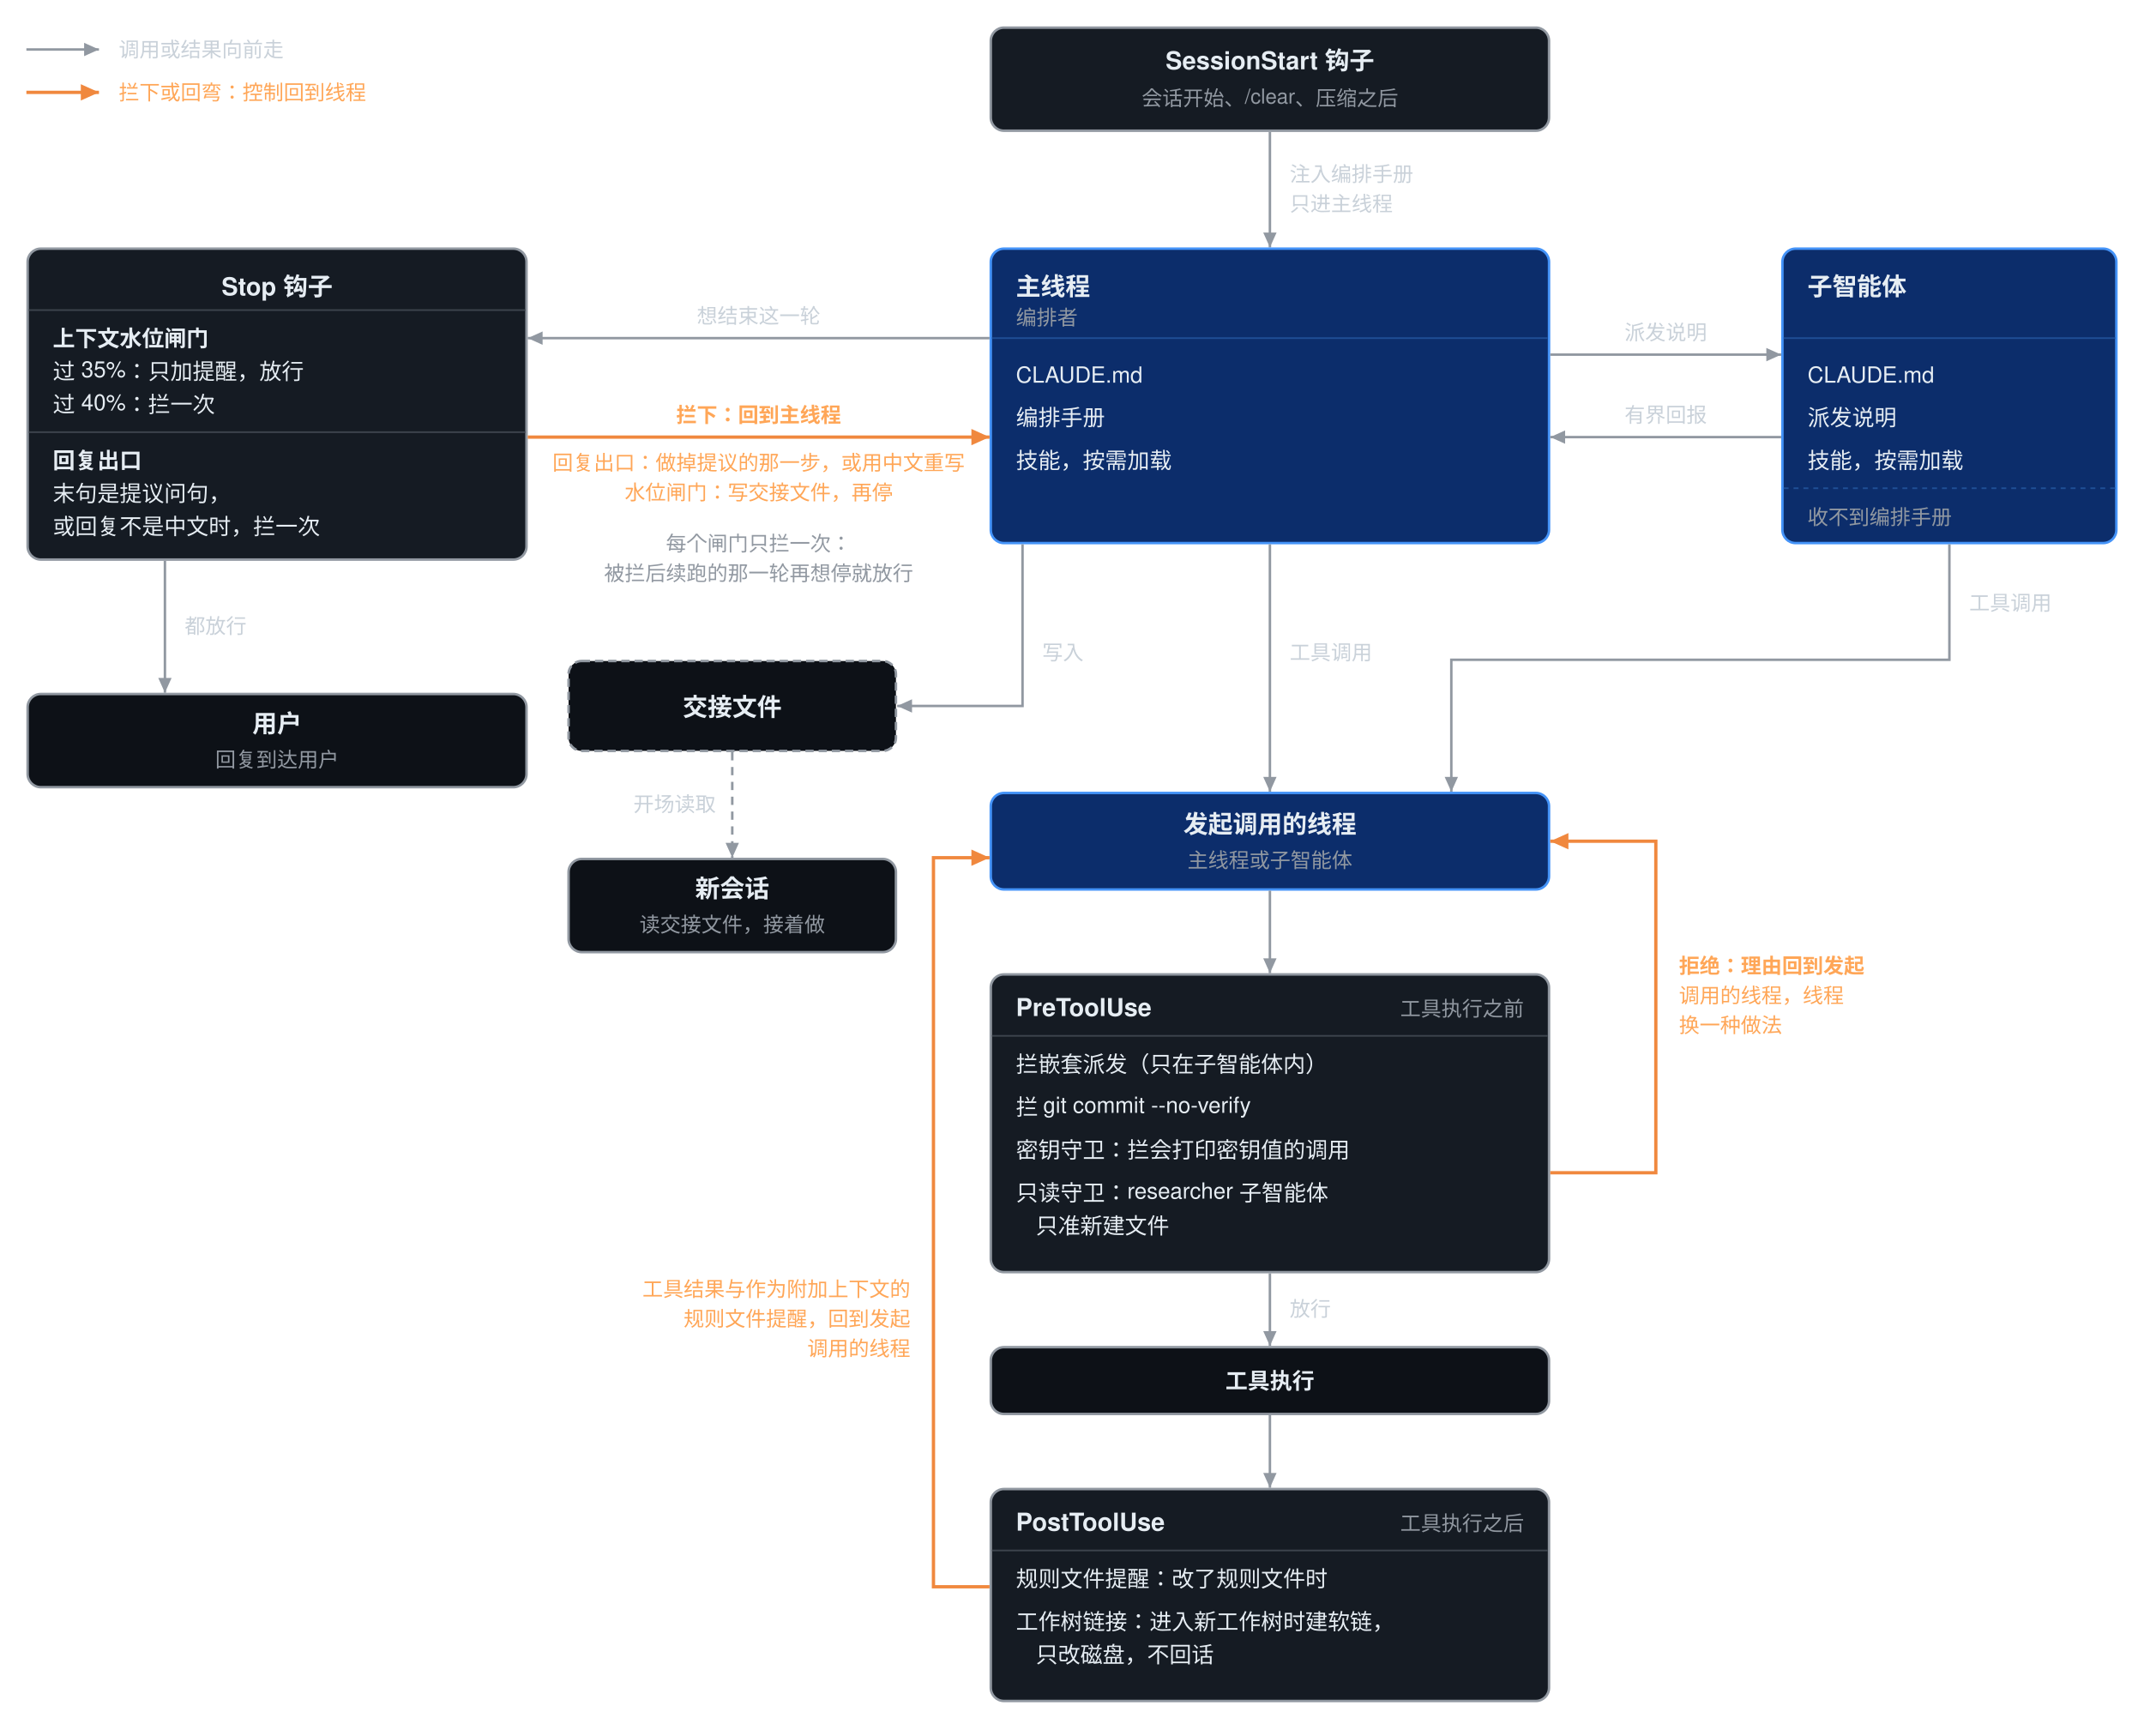
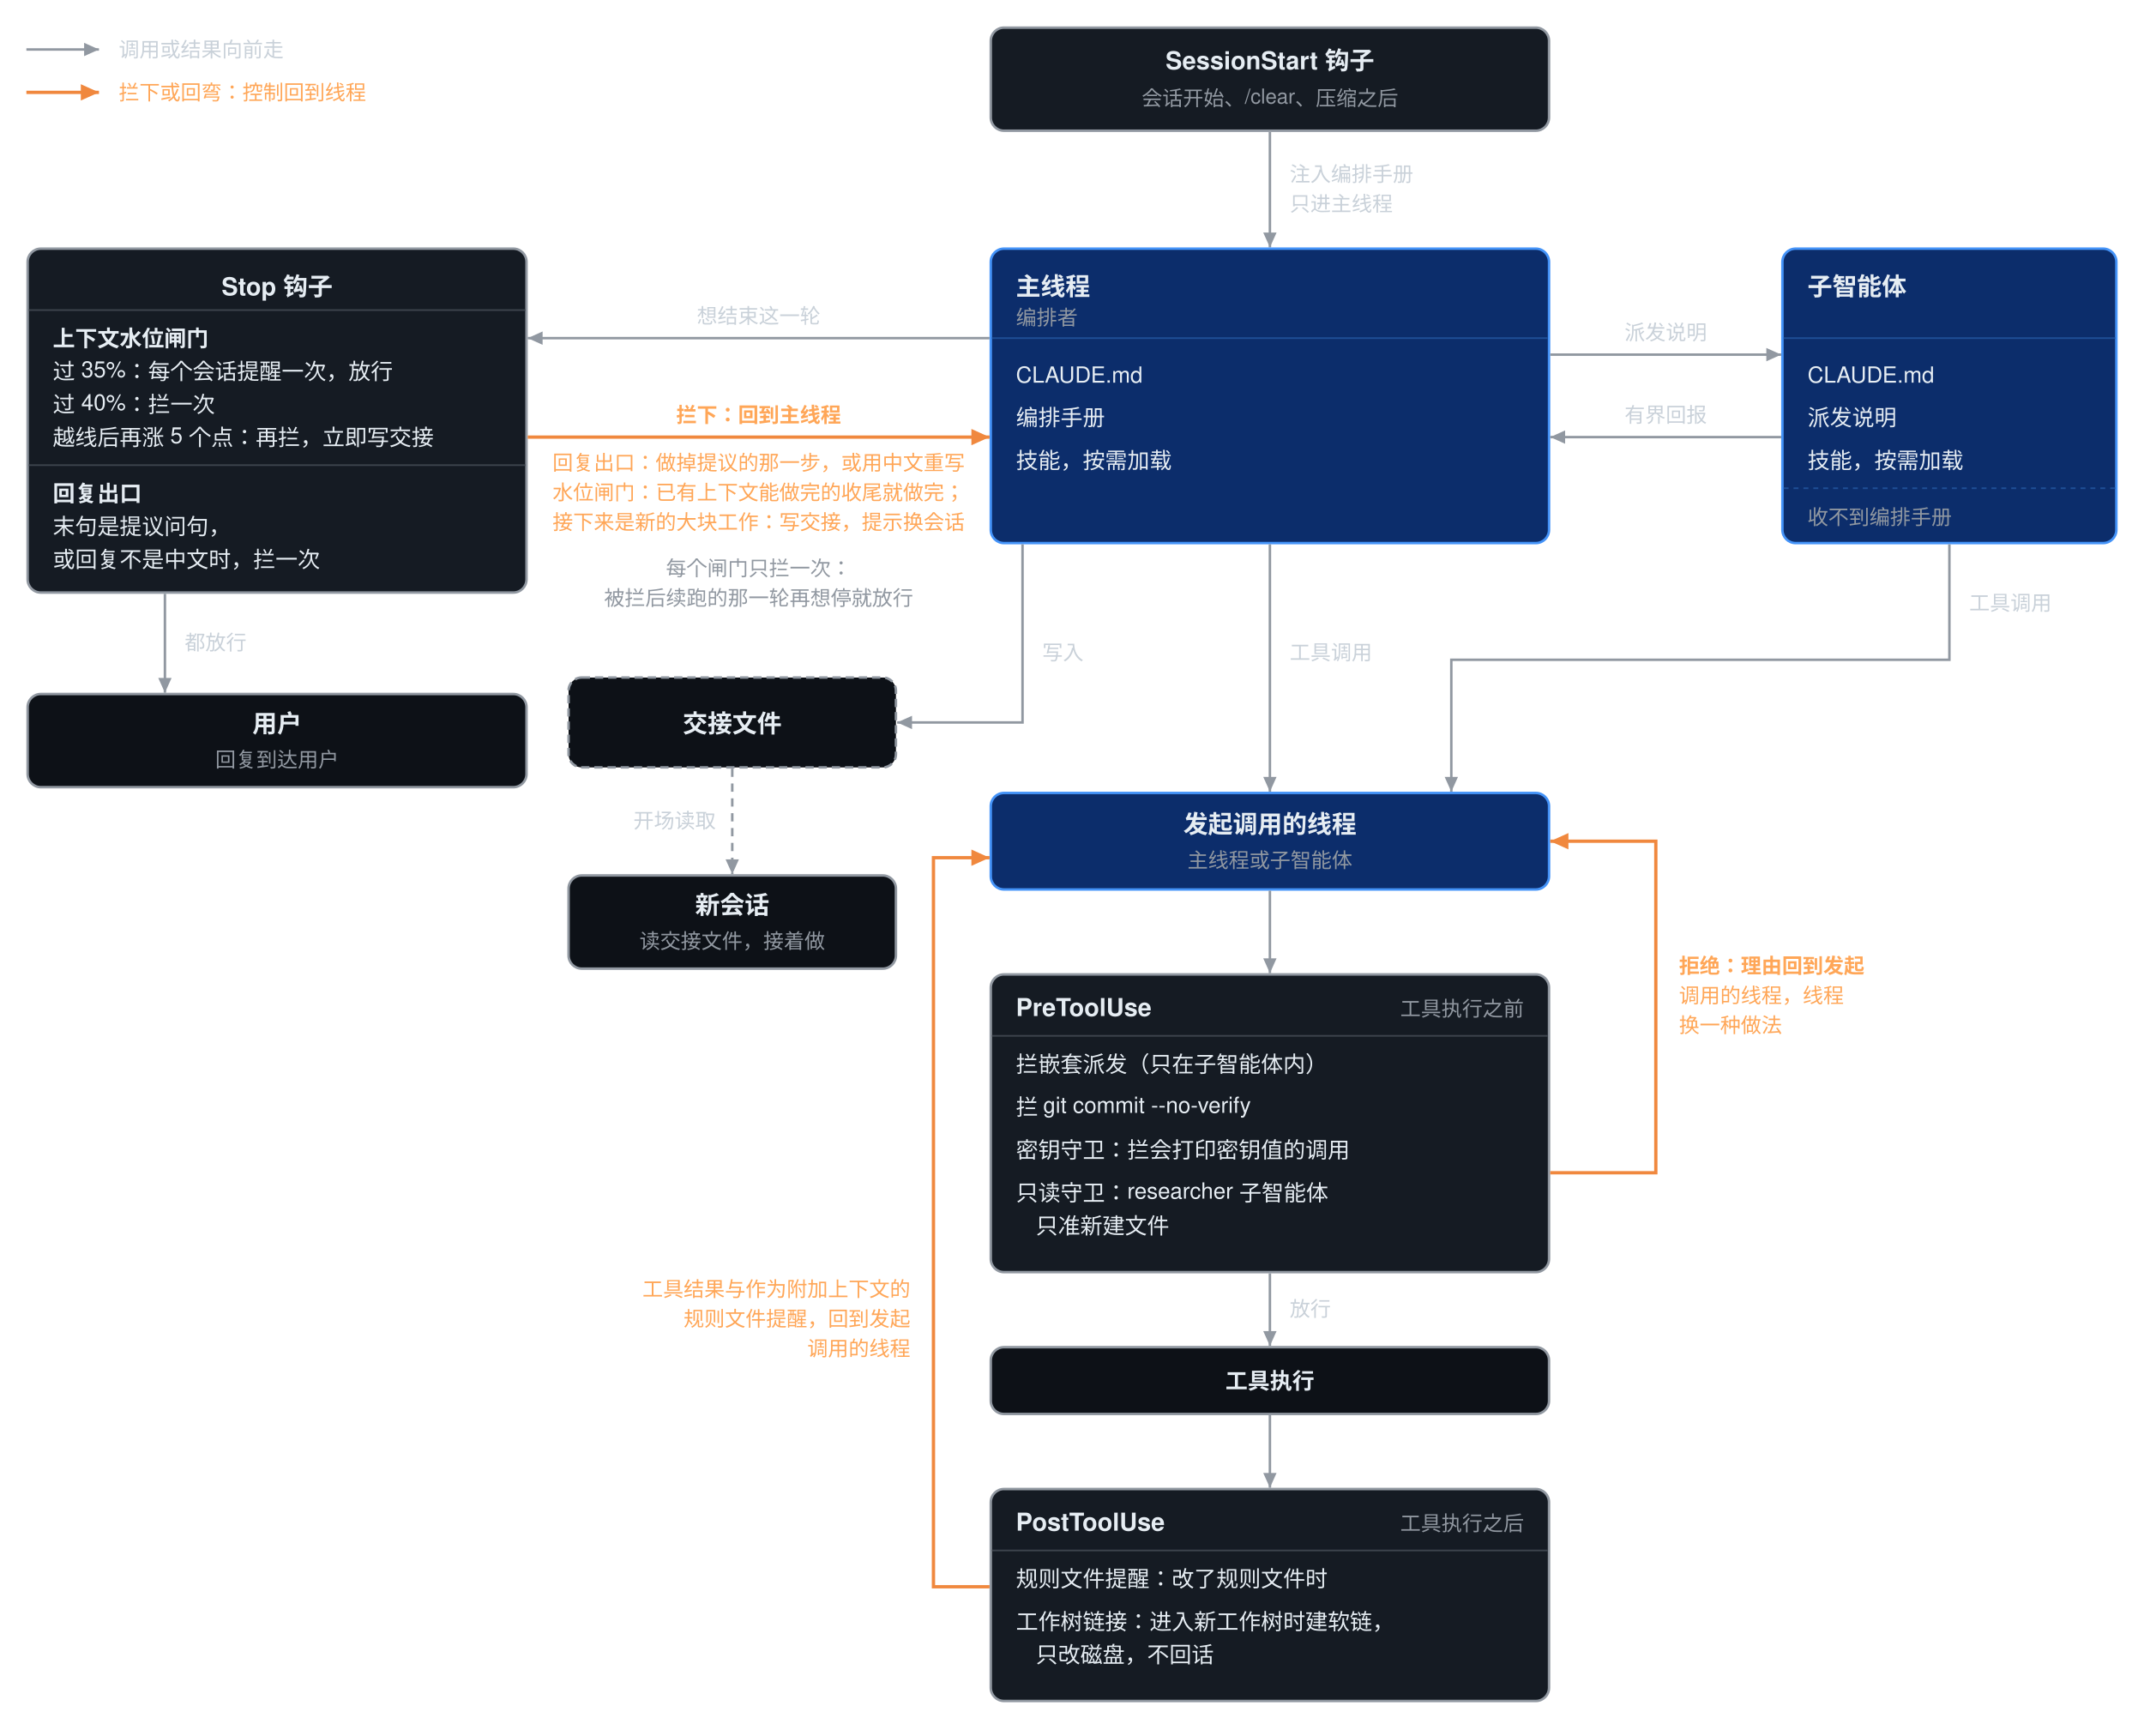
- <svg xmlns="http://www.w3.org/2000/svg" width="1300" height="1052" viewBox="0 0 1300 1052" role="img" aria-label="架构图，画的是一轮工作怎样运行。会话开始、/clear 与压缩之后，SessionStart 钩子把编排手册注入主线程，子智能体收不到。主线程向子智能体发出派发说明，子智能体交回有界回报。两条线程的每次工具调用在工具执行之前都经过 PreToolUse：子智能体内的嵌套派发、git commit --no-verify、会打印密钥值的调用，以及 researcher 子智能体新建文件以外的写操作都被拒绝，拒绝理由回到发起调用的线程，线程换一种做法；放行的调用交给工具执行。工具执行之后，PostToolUse 在改了规则文件时把规则文件提醒作为附加上下文送回发起调用的线程，在进入新工作树时只在磁盘上建软链，不回话。主线程想结束这一轮时经过 Stop 钩子，两个都放行则回复到达用户。上下文水位闸门过 35% 只加提醒，过 40% 拦一次；回复出口在回复末句是提议问句或回复不是中文时拦一次。拦下都回到主线程：被回复出口拦下，主线程把提议的那一步做掉或用中文重写；被水位闸门拦下，主线程写交接文件再停，新会话读交接文件接着做。每个闸门只拦一次，被拦后续跑的那一轮再想停就放行。" font-family="system-ui, -apple-system, 'Segoe UI', Helvetica, Arial, sans-serif">
+ <svg xmlns="http://www.w3.org/2000/svg" width="1300" height="1052" viewBox="0 0 1300 1052" role="img" aria-label="架构图，画的是一轮工作怎样运行。会话开始、/clear 与压缩之后，SessionStart 钩子把编排手册注入主线程，子智能体收不到。主线程向子智能体发出派发说明，子智能体交回有界回报。两条线程的每次工具调用在工具执行之前都经过 PreToolUse：子智能体内的嵌套派发、git commit --no-verify、会打印密钥值的调用，以及 researcher 子智能体新建文件以外的写操作都被拒绝，拒绝理由回到发起调用的线程，线程换一种做法；放行的调用交给工具执行。工具执行之后，PostToolUse 在改了规则文件时把规则文件提醒作为附加上下文送回发起调用的线程，在进入新工作树时只在磁盘上建软链，不回话。主线程想结束这一轮时经过 Stop 钩子，两个都放行则回复到达用户。上下文水位闸门过 35% 时每个会话提醒一次并放行，过 40% 拦一次，越线后水位再涨 5 个点再拦一次；回复出口在回复末句是提议问句或回复不是中文时拦一次。拦下都回到主线程。被回复出口拦下，主线程把提议的那一步做掉或用中文重写。被水位闸门第一次拦下，已有上下文能做完的收尾就做完，接下来是新的大块工作时写交接文件，提示用户换新会话；再次被拦时立即写交接文件。新会话读交接文件接着做。每个闸门只拦一次，被拦后续跑的那一轮再想停就放行。" font-family="system-ui, -apple-system, 'Segoe UI', Helvetica, Arial, sans-serif">
  <defs>
    <marker id="arrow" viewBox="0 0 10 10" refX="10" refY="5" markerWidth="9" markerHeight="9" markerUnits="userSpaceOnUse" orient="auto">
      <path d="M0,0.5 L10,5 L0,9.5 z" fill="#9198a1" />
    </marker>
    <marker id="back" viewBox="0 0 10 10" refX="10" refY="5" markerWidth="11" markerHeight="11" markerUnits="userSpaceOnUse" orient="auto">
      <path d="M0,0.5 L10,5 L0,9.5 z" fill="#f0883e" />
    </marker>
  </defs>
  <g id="legend">
    <path d="M16,30 L60,30" fill="none" stroke="#9198a1" stroke-width="1.5" marker-end="url(#arrow)" />
    <text x="72" y="34.5" font-size="12.5" fill="#c9d1d9">调用或结果向前走</text>
    <path d="M16,56 L60,56" fill="none" stroke="#f0883e" stroke-width="2" marker-end="url(#back)" />
    <text x="72" y="60.5" font-size="12.5" fill="#ffa657">拦下或回弯：控制回到线程</text>
  </g>
  <g id="sessionstart">
    <rect id="ss-box" x="600.75" y="16.75" width="338.5" height="62.5" rx="8" fill="#151b23" stroke="#9198a1" stroke-width="1.5" />
    <text x="770" y="42" font-size="15" font-weight="600" text-anchor="middle" fill="#e6edf3" data-box="ss-box">SessionStart 钩子</text>
    <text x="770" y="64" font-size="12.5" text-anchor="middle" fill="#9198a1" data-box="ss-box">会话开始、/clear、压缩之后</text>
  </g>
  <path d="M770,80 L770,150" fill="none" stroke="#9198a1" stroke-width="1.5" marker-end="url(#arrow)" />
  <text x="782" y="110" font-size="12.5" text-anchor="start" fill="#c9d1d9">注入编排手册</text>
  <text x="782" y="128" font-size="12.5" text-anchor="start" fill="#c9d1d9">只进主线程</text>
  <g id="main">
    <rect id="main-box" x="600.75" y="150.75" width="338.5" height="178.5" rx="8" fill="#0c2d6b" stroke="#4493f8" stroke-width="1.5" />
    <text x="616" y="179" font-size="15" font-weight="600" fill="#e6edf3" data-box="main-box">主线程</text>
    <text x="616" y="197" font-size="12.5" fill="#9198a1" data-box="main-box">编排者</text>
    <line x1="601.5" y1="205" x2="938.5" y2="205" stroke="#1f4f96" stroke-width="1" />
    <text x="616" y="232" font-size="13.5" fill="#e6edf3" data-box="main-box">CLAUDE.md</text>
    <text x="616" y="258" font-size="13.5" fill="#e6edf3" data-box="main-box">编排手册</text>
    <text x="616" y="284" font-size="13.5" fill="#e6edf3" data-box="main-box">技能，按需加载</text>
  </g>
  <g id="subagent">
    <rect id="sub-box" x="1080.75" y="150.75" width="202.5" height="178.5" rx="8" fill="#0c2d6b" stroke="#4493f8" stroke-width="1.5" />
    <text x="1096" y="179" font-size="15" font-weight="600" fill="#e6edf3" data-box="sub-box">子智能体</text>
    <line x1="1081.5" y1="205" x2="1282.5" y2="205" stroke="#1f4f96" stroke-width="1" />
    <text x="1096" y="232" font-size="13.5" fill="#e6edf3" data-box="sub-box">CLAUDE.md</text>
    <text x="1096" y="258" font-size="13.5" fill="#e6edf3" data-box="sub-box">派发说明</text>
    <text x="1096" y="284" font-size="13.5" fill="#e6edf3" data-box="sub-box">技能，按需加载</text>
    <line x1="1081.5" y1="296" x2="1282.5" y2="296" stroke="#1f4f96" stroke-width="1" stroke-dasharray="3 3" />
    <text x="1096" y="318" font-size="12.5" fill="#9198a1" data-box="sub-box">收不到编排手册</text>
  </g>
  <path d="M940,215 L1080,215" fill="none" stroke="#9198a1" stroke-width="1.5" marker-end="url(#arrow)" />
  <text x="1010" y="206" font-size="12.5" text-anchor="middle" fill="#c9d1d9">派发说明</text>
  <path d="M1080,265 L940,265" fill="none" stroke="#9198a1" stroke-width="1.5" marker-end="url(#arrow)" />
  <text x="1010" y="256" font-size="12.5" text-anchor="middle" fill="#c9d1d9">有界回报</text>
  <g id="stop">
-     <rect id="stop-box" x="16.75" y="150.75" width="302.5" height="188.5" rx="8" fill="#151b23" stroke="#9198a1" stroke-width="1.5" />
+     <rect id="stop-box" x="16.75" y="150.75" width="302.5" height="208.5" rx="8" fill="#151b23" stroke="#9198a1" stroke-width="1.5" />
    <text x="168" y="179" font-size="15" font-weight="600" text-anchor="middle" fill="#e6edf3" data-box="stop-box">Stop 钩子</text>
    <line x1="17.5" y1="188" x2="318.5" y2="188" stroke="#3d444d" stroke-width="1" />
    <text x="32" y="210" font-size="13.5" font-weight="600" fill="#e6edf3" data-box="stop-box">上下文水位闸门</text>
-     <text x="32" y="230" font-size="13.5" fill="#e6edf3" data-box="stop-box">过 35%：只加提醒，放行</text>
+     <text x="32" y="230" font-size="13.5" fill="#e6edf3" data-box="stop-box">过 35%：每个会话提醒一次，放行</text>
    <text x="32" y="250" font-size="13.5" fill="#e6edf3" data-box="stop-box">过 40%：拦一次</text>
-     <line x1="17.5" y1="262" x2="318.5" y2="262" stroke="#3d444d" stroke-width="1" />
-     <text x="32" y="284" font-size="13.5" font-weight="600" fill="#e6edf3" data-box="stop-box">回复出口</text>
-     <text x="32" y="304" font-size="13.5" fill="#e6edf3" data-box="stop-box">末句是提议问句，</text>
-     <text x="32" y="324" font-size="13.5" fill="#e6edf3" data-box="stop-box">或回复不是中文时，拦一次</text>
+     <text x="32" y="270" font-size="13.5" fill="#e6edf3" data-box="stop-box">越线后再涨 5 个点：再拦，立即写交接</text>
+     <line x1="17.5" y1="282" x2="318.5" y2="282" stroke="#3d444d" stroke-width="1" />
+     <text x="32" y="304" font-size="13.5" font-weight="600" fill="#e6edf3" data-box="stop-box">回复出口</text>
+     <text x="32" y="324" font-size="13.5" fill="#e6edf3" data-box="stop-box">末句是提议问句，</text>
+     <text x="32" y="344" font-size="13.5" fill="#e6edf3" data-box="stop-box">或回复不是中文时，拦一次</text>
  </g>
  <path d="M600,205 L320,205" fill="none" stroke="#9198a1" stroke-width="1.5" marker-end="url(#arrow)" />
  <text x="460" y="196" font-size="12.5" text-anchor="middle" fill="#c9d1d9">想结束这一轮</text>
  <path d="M320,265 L600,265" fill="none" stroke="#f0883e" stroke-width="2" marker-end="url(#back)" />
  <text x="460" y="256" font-size="12.5" font-weight="600" text-anchor="middle" fill="#ffa657">拦下：回到主线程</text>
  <text x="460" y="285" font-size="12.5" text-anchor="middle" fill="#ffa657">回复出口：做掉提议的那一步，或用中文重写</text>
-   <text x="460" y="303" font-size="12.5" text-anchor="middle" fill="#ffa657">水位闸门：写交接文件，再停</text>
-   <text x="460" y="334" font-size="12.5" text-anchor="middle" fill="#9198a1">每个闸门只拦一次：</text>
-   <text x="460" y="352" font-size="12.5" text-anchor="middle" fill="#9198a1">被拦后续跑的那一轮再想停就放行</text>
-   <path d="M100,340 L100,420" fill="none" stroke="#9198a1" stroke-width="1.5" marker-end="url(#arrow)" />
-   <text x="112" y="384" font-size="12.5" text-anchor="start" fill="#c9d1d9">都放行</text>
+   <text x="460" y="303" font-size="12.5" text-anchor="middle" fill="#ffa657">水位闸门：已有上下文能做完的收尾就做完；</text>
+   <text x="460" y="321" font-size="12.5" text-anchor="middle" fill="#ffa657">接下来是新的大块工作：写交接，提示换会话</text>
+   <text x="460" y="349" font-size="12.5" text-anchor="middle" fill="#9198a1">每个闸门只拦一次：</text>
+   <text x="460" y="367" font-size="12.5" text-anchor="middle" fill="#9198a1">被拦后续跑的那一轮再想停就放行</text>
+   <path d="M100,360 L100,420" fill="none" stroke="#9198a1" stroke-width="1.5" marker-end="url(#arrow)" />
+   <text x="112" y="394" font-size="12.5" text-anchor="start" fill="#c9d1d9">都放行</text>
  <g id="user">
    <rect id="user-box" x="16.75" y="420.75" width="302.5" height="56.5" rx="8" fill="#0d1117" stroke="#9198a1" stroke-width="1.5" />
    <text x="168" y="444" font-size="15" font-weight="600" text-anchor="middle" fill="#e6edf3" data-box="user-box">用户</text>
    <text x="168" y="465" font-size="12.5" text-anchor="middle" fill="#9198a1" data-box="user-box">回复到达用户</text>
  </g>
  <g id="handoff">
-     <rect id="handoff-box" x="344.75" y="400.75" width="198.5" height="54.5" rx="8" fill="#0d1117" stroke="#9198a1" stroke-width="1.5" stroke-dasharray="5 3" />
-     <text x="444" y="434" font-size="15" font-weight="600" text-anchor="middle" fill="#e6edf3" data-box="handoff-box">交接文件</text>
+     <rect id="handoff-box" x="344.75" y="410.75" width="198.5" height="54.5" rx="8" fill="#0d1117" stroke="#9198a1" stroke-width="1.5" stroke-dasharray="5 3" />
+     <text x="444" y="444" font-size="15" font-weight="600" text-anchor="middle" fill="#e6edf3" data-box="handoff-box">交接文件</text>
  </g>
-   <path d="M620,330 L620,428 L544,428" fill="none" stroke="#9198a1" stroke-width="1.5" marker-end="url(#arrow)" />
+   <path d="M620,330 L620,438 L544,438" fill="none" stroke="#9198a1" stroke-width="1.5" marker-end="url(#arrow)" />
  <text x="632" y="400" font-size="12.5" text-anchor="start" fill="#c9d1d9">写入</text>
  <g id="newsession">
-     <rect id="new-box" x="344.75" y="520.75" width="198.5" height="56.5" rx="8" fill="#0d1117" stroke="#9198a1" stroke-width="1.5" />
-     <text x="444" y="544" font-size="15" font-weight="600" text-anchor="middle" fill="#e6edf3" data-box="new-box">新会话</text>
-     <text x="444" y="565" font-size="12.5" text-anchor="middle" fill="#9198a1" data-box="new-box">读交接文件，接着做</text>
+     <rect id="new-box" x="344.75" y="530.75" width="198.5" height="56.5" rx="8" fill="#0d1117" stroke="#9198a1" stroke-width="1.5" />
+     <text x="444" y="554" font-size="15" font-weight="600" text-anchor="middle" fill="#e6edf3" data-box="new-box">新会话</text>
+     <text x="444" y="575" font-size="12.5" text-anchor="middle" fill="#9198a1" data-box="new-box">读交接文件，接着做</text>
  </g>
-   <path d="M444,456 L444,520" fill="none" stroke="#9198a1" stroke-width="1.5" stroke-dasharray="5 4" marker-end="url(#arrow)" />
-   <text x="434" y="492" font-size="12.5" text-anchor="end" fill="#c9d1d9">开场读取</text>
+   <path d="M444,466 L444,530" fill="none" stroke="#9198a1" stroke-width="1.5" stroke-dasharray="5 4" marker-end="url(#arrow)" />
+   <text x="434" y="502" font-size="12.5" text-anchor="end" fill="#c9d1d9">开场读取</text>
  <path d="M770,330 L770,480" fill="none" stroke="#9198a1" stroke-width="1.5" marker-end="url(#arrow)" />
  <text x="782" y="400" font-size="12.5" text-anchor="start" fill="#c9d1d9">工具调用</text>
  <path d="M1182,330 L1182,400 L880,400 L880,480" fill="none" stroke="#9198a1" stroke-width="1.5" marker-end="url(#arrow)" />
  <text x="1194" y="370" font-size="12.5" text-anchor="start" fill="#c9d1d9">工具调用</text>
  <g id="caller">
    <rect id="caller-box" x="600.75" y="480.75" width="338.5" height="58.5" rx="8" fill="#0c2d6b" stroke="#4493f8" stroke-width="1.5" />
    <text x="770" y="505" font-size="15" font-weight="600" text-anchor="middle" fill="#e6edf3" data-box="caller-box">发起调用的线程</text>
    <text x="770" y="526" font-size="12.5" text-anchor="middle" fill="#9198a1" data-box="caller-box">主线程或子智能体</text>
  </g>
  <path d="M770,540 L770,590" fill="none" stroke="#9198a1" stroke-width="1.5" marker-end="url(#arrow)" />
  <g id="pre">
    <rect id="pre-box" x="600.75" y="590.75" width="338.5" height="180.5" rx="8" fill="#151b23" stroke="#9198a1" stroke-width="1.5" />
    <text x="616" y="616" font-size="15" font-weight="600" fill="#e6edf3" data-box="pre-box">PreToolUse</text>
    <text x="924" y="616" font-size="12.5" text-anchor="end" fill="#9198a1" data-box="pre-box">工具执行之前</text>
    <line x1="601.5" y1="628" x2="938.5" y2="628" stroke="#3d444d" stroke-width="1" />
    <text x="616" y="650" font-size="13.5" fill="#e6edf3" data-box="pre-box">拦嵌套派发（只在子智能体内）</text>
    <text x="616" y="676" font-size="13.5" fill="#e6edf3" data-box="pre-box">拦 git commit --no-verify</text>
    <text x="616" y="702" font-size="13.5" fill="#e6edf3" data-box="pre-box">密钥守卫：拦会打印密钥值的调用</text>
    <text x="616" y="728" font-size="13.5" fill="#e6edf3" data-box="pre-box">只读守卫：researcher 子智能体</text>
    <text x="628" y="748" font-size="13.5" fill="#e6edf3" data-box="pre-box">只准新建文件</text>
  </g>
  <path d="M770,772 L770,816" fill="none" stroke="#9198a1" stroke-width="1.5" marker-end="url(#arrow)" />
  <text x="782" y="798" font-size="12.5" text-anchor="start" fill="#c9d1d9">放行</text>
  <g id="tool">
    <rect id="tool-box" x="600.75" y="816.75" width="338.5" height="40.5" rx="8" fill="#0d1117" stroke="#9198a1" stroke-width="1.5" />
    <text x="770" y="842" font-size="13.5" font-weight="600" text-anchor="middle" fill="#e6edf3" data-box="tool-box">工具执行</text>
  </g>
  <path d="M770,858 L770,902" fill="none" stroke="#9198a1" stroke-width="1.5" marker-end="url(#arrow)" />
  <g id="post">
    <rect id="post-box" x="600.75" y="902.75" width="338.5" height="128.5" rx="8" fill="#151b23" stroke="#9198a1" stroke-width="1.5" />
    <text x="616" y="928" font-size="15" font-weight="600" fill="#e6edf3" data-box="post-box">PostToolUse</text>
    <text x="924" y="928" font-size="12.5" text-anchor="end" fill="#9198a1" data-box="post-box">工具执行之后</text>
    <line x1="601.5" y1="940" x2="938.5" y2="940" stroke="#3d444d" stroke-width="1" />
    <text x="616" y="962" font-size="13.5" fill="#e6edf3" data-box="post-box">规则文件提醒：改了规则文件时</text>
    <text x="616" y="988" font-size="13.5" fill="#e6edf3" data-box="post-box">工作树链接：进入新工作树时建软链，</text>
    <text x="628" y="1008" font-size="13.5" fill="#e6edf3" data-box="post-box">只改磁盘，不回话</text>
  </g>
  <path d="M940,711 L1004,711 L1004,510 L940,510" fill="none" stroke="#f0883e" stroke-width="2" marker-end="url(#back)" />
  <text x="1018" y="590" font-size="12.5" font-weight="600" text-anchor="start" fill="#ffa657">拒绝：理由回到发起</text>
  <text x="1018" y="608" font-size="12.5" text-anchor="start" fill="#ffa657">调用的线程，线程</text>
  <text x="1018" y="626" font-size="12.5" text-anchor="start" fill="#ffa657">换一种做法</text>
  <path d="M600,962 L566,962 L566,520 L600,520" fill="none" stroke="#f0883e" stroke-width="2" marker-end="url(#back)" />
  <text x="552" y="786" font-size="12.5" text-anchor="end" fill="#ffa657">工具结果与作为附加上下文的</text>
  <text x="552" y="804" font-size="12.5" text-anchor="end" fill="#ffa657">规则文件提醒，回到发起</text>
  <text x="552" y="822" font-size="12.5" text-anchor="end" fill="#ffa657">调用的线程</text>
</svg>
